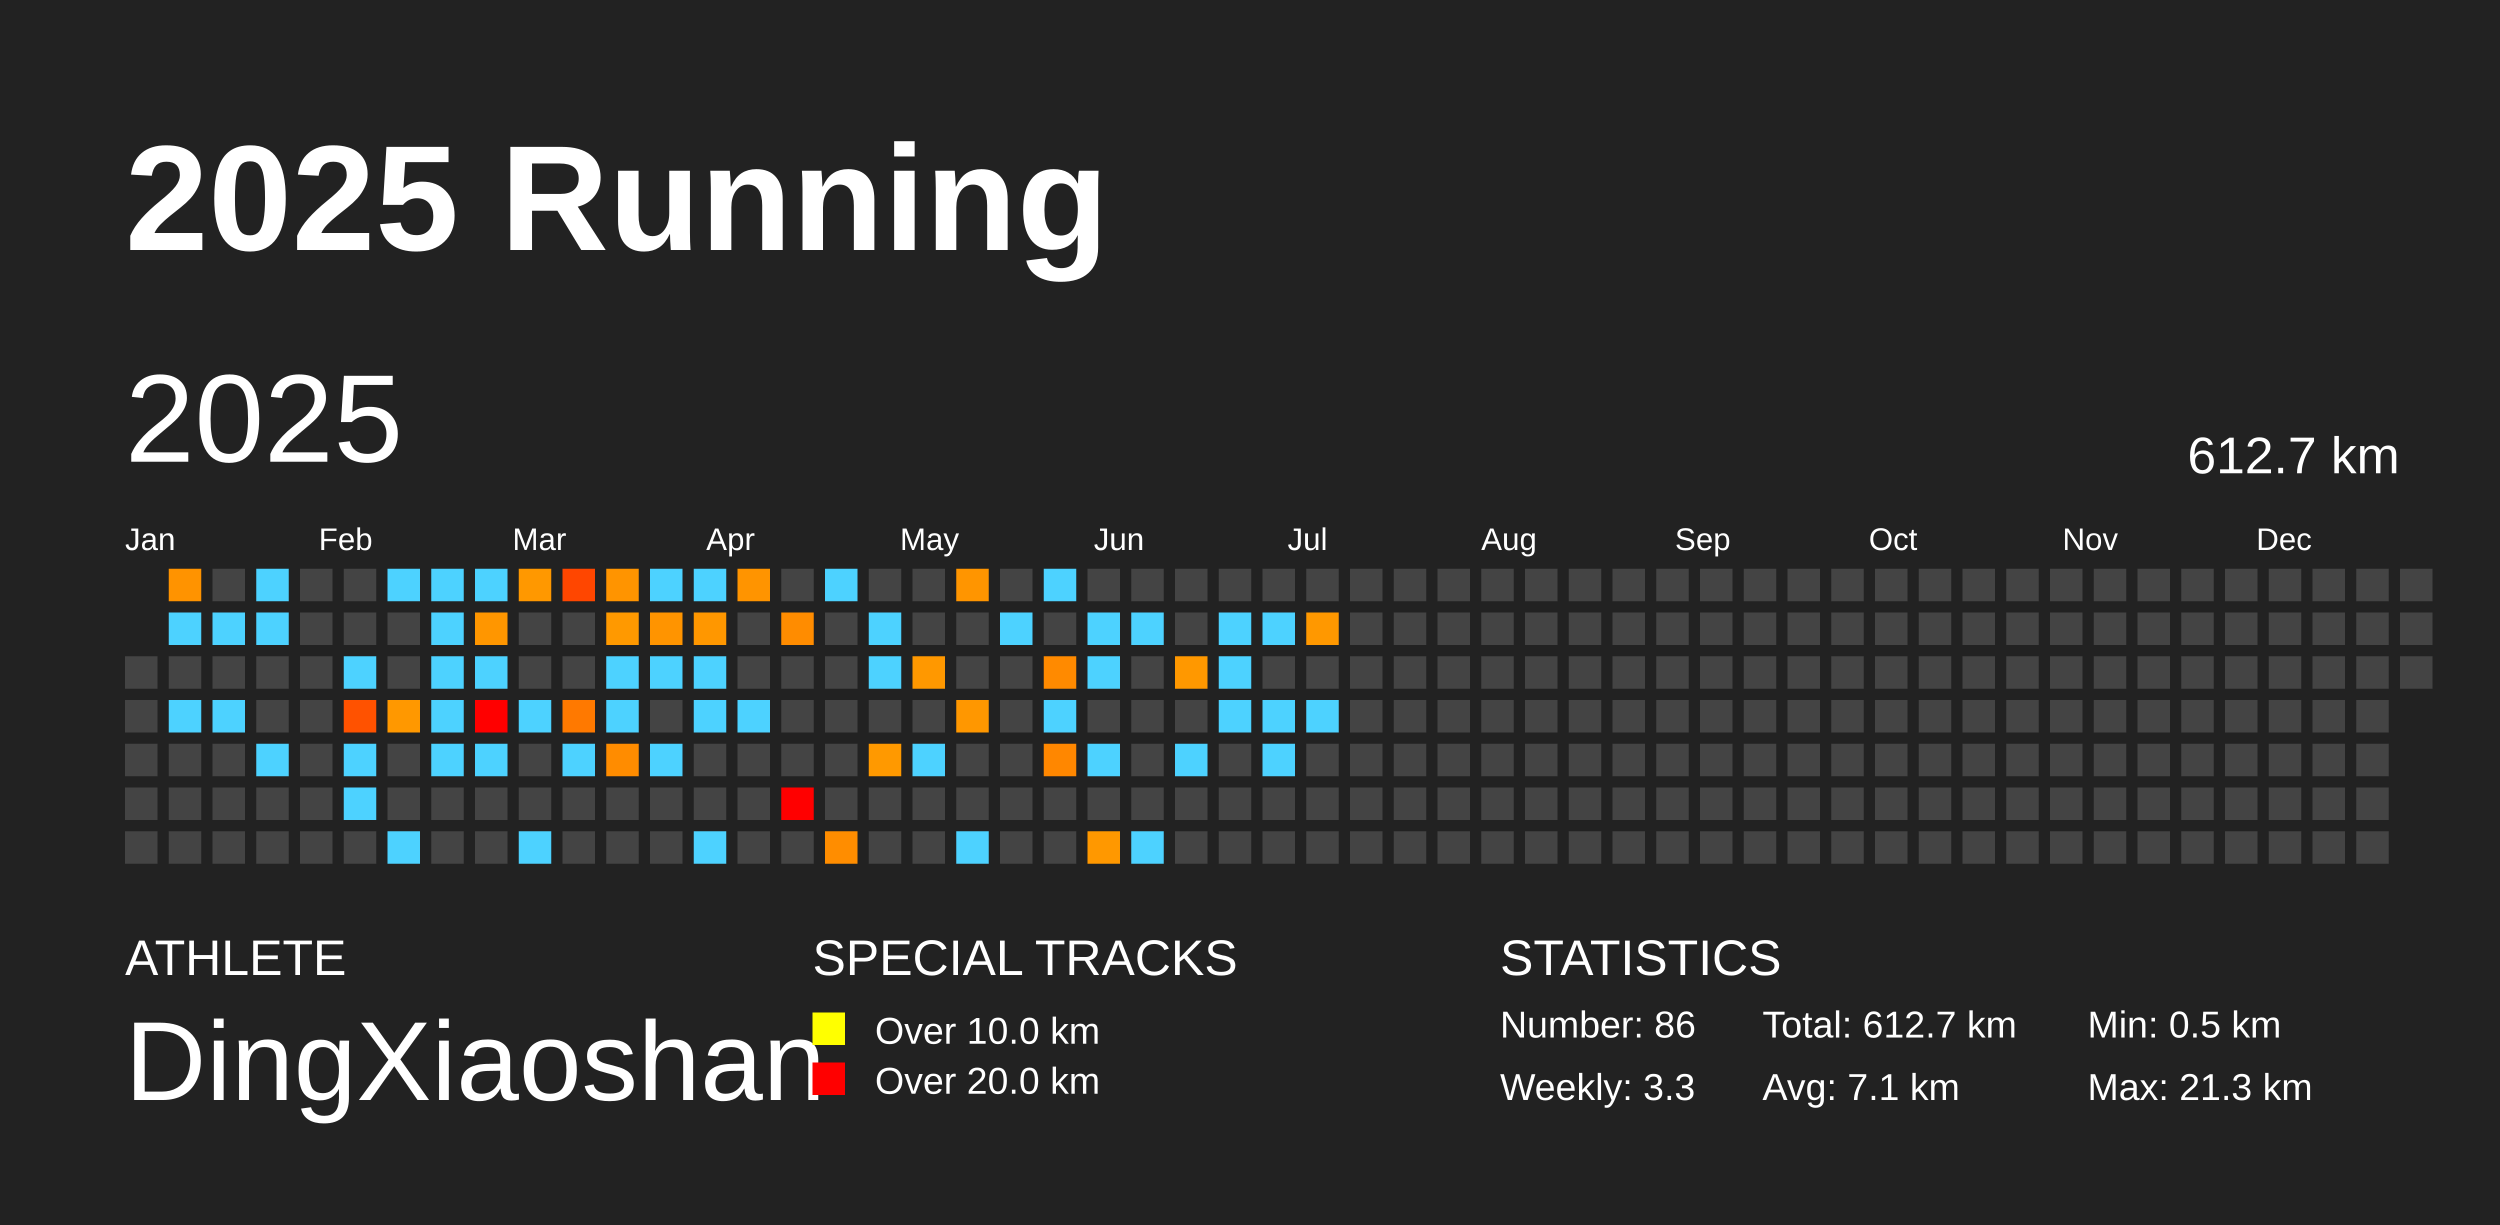
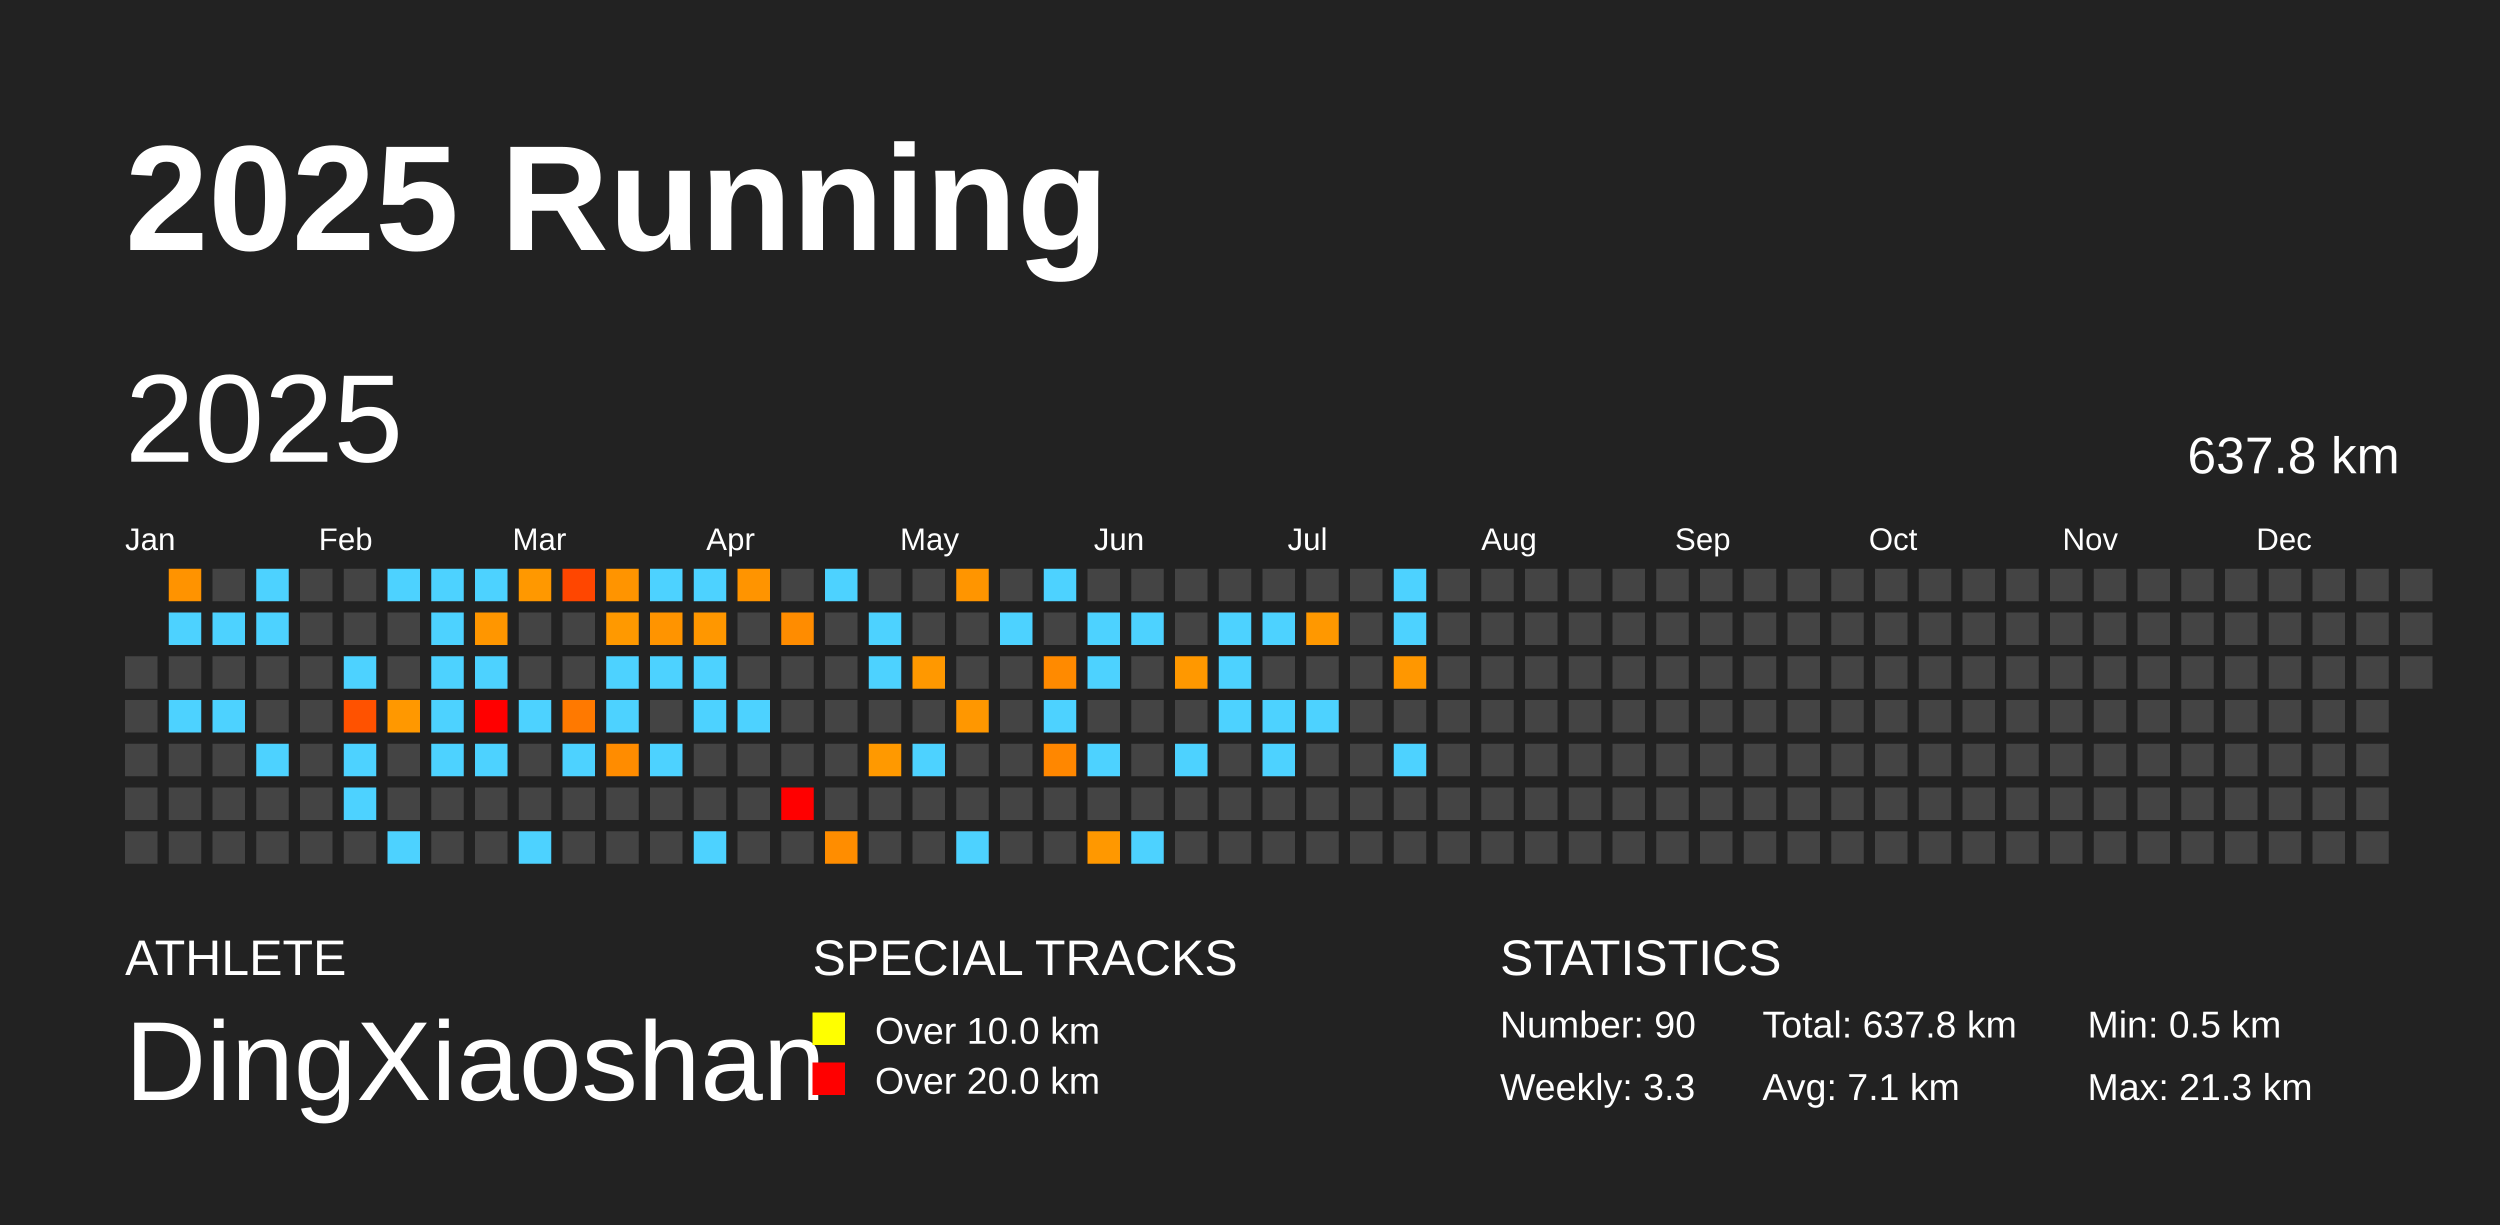
<svg xmlns="http://www.w3.org/2000/svg" baseProfile="full" height="98mm" version="1.1" viewBox="0,0,200,98" width="200mm">
  <defs />
  <rect fill="#222222" height="98" width="200" x="0" y="0" />
  <text fill="#FFFFFF" style="font-size:12px; font-family:Arial; font-weight:bold;" x="10" y="20">2025 Running</text>
  <text fill="#FFFFFF" style="font-size:4px; font-family:Arial" x="10" y="78">ATHLETE</text>
  <text fill="#FFFFFF" style="font-size:9px; font-family:Arial" x="10" y="88">DingXiaoshan</text>
  <text fill="#FFFFFF" style="font-size:4px; font-family:Arial" x="65" y="78">SPECIAL TRACKS</text>
  <rect fill="yellow" height="2.6" width="2.6" x="65" y="81" />
  <text fill="#FFFFFF" style="font-size:3px; font-family:Arial" x="70" y="83.5">Over 10.0 km</text>
  <rect fill="red" height="2.6" width="2.6" x="65" y="85" />
  <text fill="#FFFFFF" style="font-size:3px; font-family:Arial" x="70" y="87.5">Over 20.0 km</text>
  <text fill="#FFFFFF" style="font-size:4px; font-family:Arial" x="120" y="78">STATISTICS</text>
-   <text fill="#FFFFFF" style="font-size:3px; font-family:Arial" x="120" y="83">Number: 86</text>
+   <text fill="#FFFFFF" style="font-size:3px; font-family:Arial" x="120" y="83">Number: 90</text>
  <text fill="#FFFFFF" style="font-size:3px; font-family:Arial" x="120" y="88">Weekly: 3.3</text>
-   <text fill="#FFFFFF" style="font-size:3px; font-family:Arial" x="141" y="83">Total: 612.7 km</text>
+   <text fill="#FFFFFF" style="font-size:3px; font-family:Arial" x="141" y="83">Total: 637.8 km</text>
  <text fill="#FFFFFF" style="font-size:3px; font-family:Arial" x="141" y="88">Avg: 7.1 km</text>
  <text fill="#FFFFFF" style="font-size:3px; font-family:Arial" x="167" y="83">Min: 0.5 km</text>
  <text fill="#FFFFFF" style="font-size:3px; font-family:Arial" x="167" y="88">Max: 21.3 km</text>
  <text dominant-baseline="hanging" fill="#FFFFFF" style="font-size:10.0px; font-family:Arial;" x="10" y="30">2025</text>
-   <text dominant-baseline="hanging" fill="#FFFFFF" style="font-size:4.125px; font-family:Arial;" x="175" y="35">612.7 km</text>
+   <text dominant-baseline="hanging" fill="#FFFFFF" style="font-size:4.125px; font-family:Arial;" x="175" y="35">637.8 km</text>
  <text fill="#FFFFFF" style="font-size:2.5px; font-family:Arial" x="10.0" y="44">Jan</text>
  <text fill="#FFFFFF" style="font-size:2.5px; font-family:Arial" x="25.5" y="44">Feb</text>
  <text fill="#FFFFFF" style="font-size:2.5px; font-family:Arial" x="41.0" y="44">Mar</text>
  <text fill="#FFFFFF" style="font-size:2.5px; font-family:Arial" x="56.5" y="44">Apr</text>
  <text fill="#FFFFFF" style="font-size:2.5px; font-family:Arial" x="72.0" y="44">May</text>
  <text fill="#FFFFFF" style="font-size:2.5px; font-family:Arial" x="87.5" y="44">Jun</text>
  <text fill="#FFFFFF" style="font-size:2.5px; font-family:Arial" x="103.0" y="44">Jul</text>
  <text fill="#FFFFFF" style="font-size:2.5px; font-family:Arial" x="118.5" y="44">Aug</text>
  <text fill="#FFFFFF" style="font-size:2.5px; font-family:Arial" x="134.0" y="44">Sep</text>
  <text fill="#FFFFFF" style="font-size:2.5px; font-family:Arial" x="149.5" y="44">Oct</text>
  <text fill="#FFFFFF" style="font-size:2.5px; font-family:Arial" x="165.0" y="44">Nov</text>
  <text fill="#FFFFFF" style="font-size:2.5px; font-family:Arial" x="180.5" y="44">Dec</text>
  <rect fill="#444444" height="2.6" width="2.6" x="10.0" y="52.5" />
  <rect fill="#444444" height="2.6" width="2.6" x="10.0" y="56.0" />
  <rect fill="#444444" height="2.6" width="2.6" x="10.0" y="59.5" />
  <rect fill="#444444" height="2.6" width="2.6" x="10.0" y="63.0" />
  <rect fill="#444444" height="2.6" width="2.6" x="10.0" y="66.5" />
  <rect fill="#ff9300" height="2.6" width="2.6" x="13.5" y="45.5" />
  <rect fill="#4dd2ff" height="2.6" width="2.6" x="13.5" y="49.0" />
  <rect fill="#444444" height="2.6" width="2.6" x="13.5" y="52.5" />
  <rect fill="#4dd2ff" height="2.6" width="2.6" x="13.5" y="56.0" />
  <rect fill="#444444" height="2.6" width="2.6" x="13.5" y="59.5" />
  <rect fill="#444444" height="2.6" width="2.6" x="13.5" y="63.0" />
  <rect fill="#444444" height="2.6" width="2.6" x="13.5" y="66.5" />
  <rect fill="#444444" height="2.6" width="2.6" x="17.0" y="45.5" />
  <rect fill="#4dd2ff" height="2.6" width="2.6" x="17.0" y="49.0" />
  <rect fill="#444444" height="2.6" width="2.6" x="17.0" y="52.5" />
  <rect fill="#4dd2ff" height="2.6" width="2.6" x="17.0" y="56.0" />
  <rect fill="#444444" height="2.6" width="2.6" x="17.0" y="59.5" />
  <rect fill="#444444" height="2.6" width="2.6" x="17.0" y="63.0" />
  <rect fill="#444444" height="2.6" width="2.6" x="17.0" y="66.5" />
  <rect fill="#4dd2ff" height="2.6" width="2.6" x="20.5" y="45.5" />
  <rect fill="#4dd2ff" height="2.6" width="2.6" x="20.5" y="49.0" />
  <rect fill="#444444" height="2.6" width="2.6" x="20.5" y="52.5" />
  <rect fill="#444444" height="2.6" width="2.6" x="20.5" y="56.0" />
  <rect fill="#4dd2ff" height="2.6" width="2.6" x="20.5" y="59.5" />
  <rect fill="#444444" height="2.6" width="2.6" x="20.5" y="63.0" />
  <rect fill="#444444" height="2.6" width="2.6" x="20.5" y="66.5" />
  <rect fill="#444444" height="2.6" width="2.6" x="24.0" y="45.5" />
  <rect fill="#444444" height="2.6" width="2.6" x="24.0" y="49.0" />
  <rect fill="#444444" height="2.6" width="2.6" x="24.0" y="52.5" />
  <rect fill="#444444" height="2.6" width="2.6" x="24.0" y="56.0" />
  <rect fill="#444444" height="2.6" width="2.6" x="24.0" y="59.5" />
  <rect fill="#444444" height="2.6" width="2.6" x="24.0" y="63.0" />
  <rect fill="#444444" height="2.6" width="2.6" x="24.0" y="66.5" />
  <rect fill="#444444" height="2.6" width="2.6" x="27.5" y="45.5" />
  <rect fill="#444444" height="2.6" width="2.6" x="27.5" y="49.0" />
  <rect fill="#4dd2ff" height="2.6" width="2.6" x="27.5" y="52.5" />
  <rect fill="#ff5200" height="2.6" width="2.6" x="27.5" y="56.0" />
  <rect fill="#4dd2ff" height="2.6" width="2.6" x="27.5" y="59.5" />
  <rect fill="#4dd2ff" height="2.6" width="2.6" x="27.5" y="63.0" />
  <rect fill="#444444" height="2.6" width="2.6" x="27.5" y="66.5" />
  <rect fill="#4dd2ff" height="2.6" width="2.6" x="31.0" y="45.5" />
  <rect fill="#444444" height="2.6" width="2.6" x="31.0" y="49.0" />
  <rect fill="#444444" height="2.6" width="2.6" x="31.0" y="52.5" />
  <rect fill="#ff9800" height="2.6" width="2.6" x="31.0" y="56.0" />
  <rect fill="#444444" height="2.6" width="2.6" x="31.0" y="59.5" />
  <rect fill="#444444" height="2.6" width="2.6" x="31.0" y="63.0" />
  <rect fill="#4dd2ff" height="2.6" width="2.6" x="31.0" y="66.5" />
  <rect fill="#4dd2ff" height="2.6" width="2.6" x="34.5" y="45.5" />
  <rect fill="#4dd2ff" height="2.6" width="2.6" x="34.5" y="49.0" />
  <rect fill="#4dd2ff" height="2.6" width="2.6" x="34.5" y="52.5" />
  <rect fill="#4dd2ff" height="2.6" width="2.6" x="34.5" y="56.0" />
  <rect fill="#4dd2ff" height="2.6" width="2.6" x="34.5" y="59.5" />
  <rect fill="#444444" height="2.6" width="2.6" x="34.5" y="63.0" />
  <rect fill="#444444" height="2.6" width="2.6" x="34.5" y="66.5" />
  <rect fill="#4dd2ff" height="2.6" width="2.6" x="38.0" y="45.5" />
  <rect fill="#ff9600" height="2.6" width="2.6" x="38.0" y="49.0" />
  <rect fill="#4dd2ff" height="2.6" width="2.6" x="38.0" y="52.5" />
  <rect fill="red" height="2.6" width="2.6" x="38.0" y="56.0" />
  <rect fill="#4dd2ff" height="2.6" width="2.6" x="38.0" y="59.5" />
  <rect fill="#444444" height="2.6" width="2.6" x="38.0" y="63.0" />
  <rect fill="#444444" height="2.6" width="2.6" x="38.0" y="66.5" />
  <rect fill="#ff9800" height="2.6" width="2.6" x="41.5" y="45.5" />
  <rect fill="#444444" height="2.6" width="2.6" x="41.5" y="49.0" />
  <rect fill="#444444" height="2.6" width="2.6" x="41.5" y="52.5" />
  <rect fill="#4dd2ff" height="2.6" width="2.6" x="41.5" y="56.0" />
  <rect fill="#444444" height="2.6" width="2.6" x="41.5" y="59.5" />
  <rect fill="#444444" height="2.6" width="2.6" x="41.5" y="63.0" />
  <rect fill="#4dd2ff" height="2.6" width="2.6" x="41.5" y="66.5" />
  <rect fill="#ff4600" height="2.6" width="2.6" x="45.0" y="45.5" />
  <rect fill="#444444" height="2.6" width="2.6" x="45.0" y="49.0" />
  <rect fill="#444444" height="2.6" width="2.6" x="45.0" y="52.5" />
  <rect fill="#ff7900" height="2.6" width="2.6" x="45.0" y="56.0" />
  <rect fill="#4dd2ff" height="2.6" width="2.6" x="45.0" y="59.5" />
  <rect fill="#444444" height="2.6" width="2.6" x="45.0" y="63.0" />
  <rect fill="#444444" height="2.6" width="2.6" x="45.0" y="66.5" />
  <rect fill="#ff9400" height="2.6" width="2.6" x="48.5" y="45.5" />
  <rect fill="#ff9900" height="2.6" width="2.6" x="48.5" y="49.0" />
  <rect fill="#4dd2ff" height="2.6" width="2.6" x="48.5" y="52.5" />
  <rect fill="#4dd2ff" height="2.6" width="2.6" x="48.5" y="56.0" />
  <rect fill="#ff8c00" height="2.6" width="2.6" x="48.5" y="59.5" />
  <rect fill="#444444" height="2.6" width="2.6" x="48.5" y="63.0" />
  <rect fill="#444444" height="2.6" width="2.6" x="48.5" y="66.5" />
  <rect fill="#4dd2ff" height="2.6" width="2.6" x="52.0" y="45.5" />
  <rect fill="#ff9400" height="2.6" width="2.6" x="52.0" y="49.0" />
  <rect fill="#4dd2ff" height="2.6" width="2.6" x="52.0" y="52.5" />
  <rect fill="#444444" height="2.6" width="2.6" x="52.0" y="56.0" />
  <rect fill="#4dd2ff" height="2.6" width="2.6" x="52.0" y="59.5" />
  <rect fill="#444444" height="2.6" width="2.6" x="52.0" y="63.0" />
  <rect fill="#444444" height="2.6" width="2.6" x="52.0" y="66.5" />
  <rect fill="#4dd2ff" height="2.6" width="2.6" x="55.5" y="45.5" />
  <rect fill="#ff9700" height="2.6" width="2.6" x="55.5" y="49.0" />
  <rect fill="#4dd2ff" height="2.6" width="2.6" x="55.5" y="52.5" />
  <rect fill="#4dd2ff" height="2.6" width="2.6" x="55.5" y="56.0" />
  <rect fill="#444444" height="2.6" width="2.6" x="55.5" y="59.5" />
  <rect fill="#444444" height="2.6" width="2.6" x="55.5" y="63.0" />
  <rect fill="#4dd2ff" height="2.6" width="2.6" x="55.5" y="66.5" />
  <rect fill="#ff9400" height="2.6" width="2.6" x="59.0" y="45.5" />
  <rect fill="#444444" height="2.6" width="2.6" x="59.0" y="49.0" />
  <rect fill="#444444" height="2.6" width="2.6" x="59.0" y="52.5" />
  <rect fill="#4dd2ff" height="2.6" width="2.6" x="59.0" y="56.0" />
  <rect fill="#444444" height="2.6" width="2.6" x="59.0" y="59.5" />
  <rect fill="#444444" height="2.6" width="2.6" x="59.0" y="63.0" />
  <rect fill="#444444" height="2.6" width="2.6" x="59.0" y="66.5" />
  <rect fill="#444444" height="2.6" width="2.6" x="62.5" y="45.5" />
  <rect fill="#ff8c00" height="2.6" width="2.6" x="62.5" y="49.0" />
  <rect fill="#444444" height="2.6" width="2.6" x="62.5" y="52.5" />
  <rect fill="#444444" height="2.6" width="2.6" x="62.5" y="56.0" />
  <rect fill="#444444" height="2.6" width="2.6" x="62.5" y="59.5" />
  <rect fill="red" height="2.6" width="2.6" x="62.5" y="63.0" />
  <rect fill="#444444" height="2.6" width="2.6" x="62.5" y="66.5" />
  <rect fill="#4dd2ff" height="2.6" width="2.6" x="66.0" y="45.5" />
  <rect fill="#444444" height="2.6" width="2.6" x="66.0" y="49.0" />
  <rect fill="#444444" height="2.6" width="2.6" x="66.0" y="52.5" />
  <rect fill="#444444" height="2.6" width="2.6" x="66.0" y="56.0" />
  <rect fill="#444444" height="2.6" width="2.6" x="66.0" y="59.5" />
  <rect fill="#444444" height="2.6" width="2.6" x="66.0" y="63.0" />
  <rect fill="#ff8d00" height="2.6" width="2.6" x="66.0" y="66.5" />
  <rect fill="#444444" height="2.6" width="2.6" x="69.5" y="45.5" />
  <rect fill="#4dd2ff" height="2.6" width="2.6" x="69.5" y="49.0" />
  <rect fill="#4dd2ff" height="2.6" width="2.6" x="69.5" y="52.5" />
  <rect fill="#444444" height="2.6" width="2.6" x="69.5" y="56.0" />
  <rect fill="#ff9900" height="2.6" width="2.6" x="69.5" y="59.5" />
  <rect fill="#444444" height="2.6" width="2.6" x="69.5" y="63.0" />
  <rect fill="#444444" height="2.6" width="2.6" x="69.5" y="66.5" />
  <rect fill="#444444" height="2.6" width="2.6" x="73.0" y="45.5" />
  <rect fill="#444444" height="2.6" width="2.6" x="73.0" y="49.0" />
  <rect fill="#ff9800" height="2.6" width="2.6" x="73.0" y="52.5" />
  <rect fill="#444444" height="2.6" width="2.6" x="73.0" y="56.0" />
  <rect fill="#4dd2ff" height="2.6" width="2.6" x="73.0" y="59.5" />
  <rect fill="#444444" height="2.6" width="2.6" x="73.0" y="63.0" />
  <rect fill="#444444" height="2.6" width="2.6" x="73.0" y="66.5" />
  <rect fill="#ff9500" height="2.6" width="2.6" x="76.5" y="45.5" />
  <rect fill="#444444" height="2.6" width="2.6" x="76.5" y="49.0" />
  <rect fill="#444444" height="2.6" width="2.6" x="76.5" y="52.5" />
  <rect fill="#ff9700" height="2.6" width="2.6" x="76.5" y="56.0" />
  <rect fill="#444444" height="2.6" width="2.6" x="76.5" y="59.5" />
  <rect fill="#444444" height="2.6" width="2.6" x="76.5" y="63.0" />
  <rect fill="#4dd2ff" height="2.6" width="2.6" x="76.5" y="66.5" />
  <rect fill="#444444" height="2.6" width="2.6" x="80.0" y="45.5" />
  <rect fill="#4dd2ff" height="2.6" width="2.6" x="80.0" y="49.0" />
  <rect fill="#444444" height="2.6" width="2.6" x="80.0" y="52.5" />
  <rect fill="#444444" height="2.6" width="2.6" x="80.0" y="56.0" />
  <rect fill="#444444" height="2.6" width="2.6" x="80.0" y="59.5" />
  <rect fill="#444444" height="2.6" width="2.6" x="80.0" y="63.0" />
  <rect fill="#444444" height="2.6" width="2.6" x="80.0" y="66.5" />
  <rect fill="#4dd2ff" height="2.6" width="2.6" x="83.5" y="45.5" />
  <rect fill="#444444" height="2.6" width="2.6" x="83.5" y="49.0" />
  <rect fill="#ff8a00" height="2.6" width="2.6" x="83.5" y="52.5" />
  <rect fill="#4dd2ff" height="2.6" width="2.6" x="83.5" y="56.0" />
  <rect fill="#ff8700" height="2.6" width="2.6" x="83.5" y="59.5" />
  <rect fill="#444444" height="2.6" width="2.6" x="83.5" y="63.0" />
  <rect fill="#444444" height="2.6" width="2.6" x="83.5" y="66.5" />
  <rect fill="#444444" height="2.6" width="2.6" x="87.0" y="45.5" />
  <rect fill="#4dd2ff" height="2.6" width="2.6" x="87.0" y="49.0" />
  <rect fill="#4dd2ff" height="2.6" width="2.6" x="87.0" y="52.5" />
  <rect fill="#444444" height="2.6" width="2.6" x="87.0" y="56.0" />
  <rect fill="#4dd2ff" height="2.6" width="2.6" x="87.0" y="59.5" />
  <rect fill="#444444" height="2.6" width="2.6" x="87.0" y="63.0" />
  <rect fill="#ff9800" height="2.6" width="2.6" x="87.0" y="66.5" />
  <rect fill="#444444" height="2.6" width="2.6" x="90.5" y="45.5" />
  <rect fill="#4dd2ff" height="2.6" width="2.6" x="90.5" y="49.0" />
  <rect fill="#444444" height="2.6" width="2.6" x="90.5" y="52.5" />
  <rect fill="#444444" height="2.6" width="2.6" x="90.5" y="56.0" />
  <rect fill="#444444" height="2.6" width="2.6" x="90.5" y="59.5" />
  <rect fill="#444444" height="2.6" width="2.6" x="90.5" y="63.0" />
  <rect fill="#4dd2ff" height="2.6" width="2.6" x="90.5" y="66.5" />
  <rect fill="#444444" height="2.6" width="2.6" x="94.0" y="45.5" />
  <rect fill="#444444" height="2.6" width="2.6" x="94.0" y="49.0" />
  <rect fill="#ff9800" height="2.6" width="2.6" x="94.0" y="52.5" />
  <rect fill="#444444" height="2.6" width="2.6" x="94.0" y="56.0" />
  <rect fill="#4dd2ff" height="2.6" width="2.6" x="94.0" y="59.5" />
  <rect fill="#444444" height="2.6" width="2.6" x="94.0" y="63.0" />
  <rect fill="#444444" height="2.6" width="2.6" x="94.0" y="66.5" />
  <rect fill="#444444" height="2.6" width="2.6" x="97.5" y="45.5" />
  <rect fill="#4dd2ff" height="2.6" width="2.6" x="97.5" y="49.0" />
  <rect fill="#4dd2ff" height="2.6" width="2.6" x="97.5" y="52.5" />
  <rect fill="#4dd2ff" height="2.6" width="2.6" x="97.5" y="56.0" />
  <rect fill="#444444" height="2.6" width="2.6" x="97.5" y="59.5" />
  <rect fill="#444444" height="2.6" width="2.6" x="97.5" y="63.0" />
  <rect fill="#444444" height="2.6" width="2.6" x="97.5" y="66.5" />
  <rect fill="#444444" height="2.6" width="2.6" x="101.0" y="45.5" />
  <rect fill="#4dd2ff" height="2.6" width="2.6" x="101.0" y="49.0" />
  <rect fill="#444444" height="2.6" width="2.6" x="101.0" y="52.5" />
  <rect fill="#4dd2ff" height="2.6" width="2.6" x="101.0" y="56.0" />
  <rect fill="#4dd2ff" height="2.6" width="2.6" x="101.0" y="59.5" />
  <rect fill="#444444" height="2.6" width="2.6" x="101.0" y="63.0" />
  <rect fill="#444444" height="2.6" width="2.6" x="101.0" y="66.5" />
  <rect fill="#444444" height="2.6" width="2.6" x="104.5" y="45.5" />
  <rect fill="#ff9800" height="2.6" width="2.6" x="104.5" y="49.0" />
  <rect fill="#444444" height="2.6" width="2.6" x="104.5" y="52.5" />
  <rect fill="#4dd2ff" height="2.6" width="2.6" x="104.5" y="56.0" />
  <rect fill="#444444" height="2.6" width="2.6" x="104.5" y="59.5" />
  <rect fill="#444444" height="2.6" width="2.6" x="104.5" y="63.0" />
  <rect fill="#444444" height="2.6" width="2.6" x="104.5" y="66.5" />
  <rect fill="#444444" height="2.6" width="2.6" x="108.0" y="45.5" />
  <rect fill="#444444" height="2.6" width="2.6" x="108.0" y="49.0" />
  <rect fill="#444444" height="2.6" width="2.6" x="108.0" y="52.5" />
  <rect fill="#444444" height="2.6" width="2.6" x="108.0" y="56.0" />
  <rect fill="#444444" height="2.6" width="2.6" x="108.0" y="59.5" />
  <rect fill="#444444" height="2.6" width="2.6" x="108.0" y="63.0" />
  <rect fill="#444444" height="2.6" width="2.6" x="108.0" y="66.5" />
-   <rect fill="#444444" height="2.6" width="2.6" x="111.5" y="45.5" />
-   <rect fill="#444444" height="2.6" width="2.6" x="111.5" y="49.0" />
-   <rect fill="#444444" height="2.6" width="2.6" x="111.5" y="52.5" />
+   <rect fill="#4dd2ff" height="2.6" width="2.6" x="111.5" y="45.5" />
+   <rect fill="#4dd2ff" height="2.6" width="2.6" x="111.5" y="49.0" />
+   <rect fill="#ff9700" height="2.6" width="2.6" x="111.5" y="52.5" />
  <rect fill="#444444" height="2.6" width="2.6" x="111.5" y="56.0" />
-   <rect fill="#444444" height="2.6" width="2.6" x="111.5" y="59.5" />
+   <rect fill="#4dd2ff" height="2.6" width="2.6" x="111.5" y="59.5" />
  <rect fill="#444444" height="2.6" width="2.6" x="111.5" y="63.0" />
  <rect fill="#444444" height="2.6" width="2.6" x="111.5" y="66.5" />
  <rect fill="#444444" height="2.6" width="2.6" x="115.0" y="45.5" />
  <rect fill="#444444" height="2.6" width="2.6" x="115.0" y="49.0" />
  <rect fill="#444444" height="2.6" width="2.6" x="115.0" y="52.5" />
  <rect fill="#444444" height="2.6" width="2.6" x="115.0" y="56.0" />
  <rect fill="#444444" height="2.6" width="2.6" x="115.0" y="59.5" />
  <rect fill="#444444" height="2.6" width="2.6" x="115.0" y="63.0" />
  <rect fill="#444444" height="2.6" width="2.6" x="115.0" y="66.5" />
  <rect fill="#444444" height="2.6" width="2.6" x="118.5" y="45.5" />
  <rect fill="#444444" height="2.6" width="2.6" x="118.5" y="49.0" />
  <rect fill="#444444" height="2.6" width="2.6" x="118.5" y="52.5" />
  <rect fill="#444444" height="2.6" width="2.6" x="118.5" y="56.0" />
  <rect fill="#444444" height="2.6" width="2.6" x="118.5" y="59.5" />
  <rect fill="#444444" height="2.6" width="2.6" x="118.5" y="63.0" />
  <rect fill="#444444" height="2.6" width="2.6" x="118.5" y="66.5" />
  <rect fill="#444444" height="2.6" width="2.6" x="122.0" y="45.5" />
  <rect fill="#444444" height="2.6" width="2.6" x="122.0" y="49.0" />
  <rect fill="#444444" height="2.6" width="2.6" x="122.0" y="52.5" />
  <rect fill="#444444" height="2.6" width="2.6" x="122.0" y="56.0" />
  <rect fill="#444444" height="2.6" width="2.6" x="122.0" y="59.5" />
  <rect fill="#444444" height="2.6" width="2.6" x="122.0" y="63.0" />
  <rect fill="#444444" height="2.6" width="2.6" x="122.0" y="66.5" />
  <rect fill="#444444" height="2.6" width="2.6" x="125.5" y="45.5" />
  <rect fill="#444444" height="2.6" width="2.6" x="125.5" y="49.0" />
  <rect fill="#444444" height="2.6" width="2.6" x="125.5" y="52.5" />
  <rect fill="#444444" height="2.6" width="2.6" x="125.5" y="56.0" />
  <rect fill="#444444" height="2.6" width="2.6" x="125.5" y="59.5" />
  <rect fill="#444444" height="2.6" width="2.6" x="125.5" y="63.0" />
  <rect fill="#444444" height="2.6" width="2.6" x="125.5" y="66.5" />
  <rect fill="#444444" height="2.6" width="2.6" x="129.0" y="45.5" />
  <rect fill="#444444" height="2.6" width="2.6" x="129.0" y="49.0" />
  <rect fill="#444444" height="2.6" width="2.6" x="129.0" y="52.5" />
  <rect fill="#444444" height="2.6" width="2.6" x="129.0" y="56.0" />
  <rect fill="#444444" height="2.6" width="2.6" x="129.0" y="59.5" />
  <rect fill="#444444" height="2.6" width="2.6" x="129.0" y="63.0" />
  <rect fill="#444444" height="2.6" width="2.6" x="129.0" y="66.5" />
  <rect fill="#444444" height="2.6" width="2.6" x="132.5" y="45.5" />
  <rect fill="#444444" height="2.6" width="2.6" x="132.5" y="49.0" />
  <rect fill="#444444" height="2.6" width="2.6" x="132.5" y="52.5" />
  <rect fill="#444444" height="2.6" width="2.6" x="132.5" y="56.0" />
  <rect fill="#444444" height="2.6" width="2.6" x="132.5" y="59.5" />
  <rect fill="#444444" height="2.6" width="2.6" x="132.5" y="63.0" />
  <rect fill="#444444" height="2.6" width="2.6" x="132.5" y="66.5" />
  <rect fill="#444444" height="2.6" width="2.6" x="136.0" y="45.5" />
  <rect fill="#444444" height="2.6" width="2.6" x="136.0" y="49.0" />
  <rect fill="#444444" height="2.6" width="2.6" x="136.0" y="52.5" />
  <rect fill="#444444" height="2.6" width="2.6" x="136.0" y="56.0" />
  <rect fill="#444444" height="2.6" width="2.6" x="136.0" y="59.5" />
  <rect fill="#444444" height="2.6" width="2.6" x="136.0" y="63.0" />
  <rect fill="#444444" height="2.6" width="2.6" x="136.0" y="66.5" />
  <rect fill="#444444" height="2.6" width="2.6" x="139.5" y="45.5" />
  <rect fill="#444444" height="2.6" width="2.6" x="139.5" y="49.0" />
  <rect fill="#444444" height="2.6" width="2.6" x="139.5" y="52.5" />
  <rect fill="#444444" height="2.6" width="2.6" x="139.5" y="56.0" />
  <rect fill="#444444" height="2.6" width="2.6" x="139.5" y="59.5" />
  <rect fill="#444444" height="2.6" width="2.6" x="139.5" y="63.0" />
  <rect fill="#444444" height="2.6" width="2.6" x="139.5" y="66.5" />
  <rect fill="#444444" height="2.6" width="2.6" x="143.0" y="45.5" />
  <rect fill="#444444" height="2.6" width="2.6" x="143.0" y="49.0" />
  <rect fill="#444444" height="2.6" width="2.6" x="143.0" y="52.5" />
  <rect fill="#444444" height="2.6" width="2.6" x="143.0" y="56.0" />
  <rect fill="#444444" height="2.6" width="2.6" x="143.0" y="59.5" />
  <rect fill="#444444" height="2.6" width="2.6" x="143.0" y="63.0" />
  <rect fill="#444444" height="2.6" width="2.6" x="143.0" y="66.5" />
  <rect fill="#444444" height="2.6" width="2.6" x="146.5" y="45.5" />
  <rect fill="#444444" height="2.6" width="2.6" x="146.5" y="49.0" />
  <rect fill="#444444" height="2.6" width="2.6" x="146.5" y="52.5" />
  <rect fill="#444444" height="2.6" width="2.6" x="146.5" y="56.0" />
  <rect fill="#444444" height="2.6" width="2.6" x="146.5" y="59.5" />
  <rect fill="#444444" height="2.6" width="2.6" x="146.5" y="63.0" />
  <rect fill="#444444" height="2.6" width="2.6" x="146.5" y="66.5" />
  <rect fill="#444444" height="2.6" width="2.6" x="150.0" y="45.5" />
  <rect fill="#444444" height="2.6" width="2.6" x="150.0" y="49.0" />
  <rect fill="#444444" height="2.6" width="2.6" x="150.0" y="52.5" />
  <rect fill="#444444" height="2.6" width="2.6" x="150.0" y="56.0" />
  <rect fill="#444444" height="2.6" width="2.6" x="150.0" y="59.5" />
  <rect fill="#444444" height="2.6" width="2.6" x="150.0" y="63.0" />
  <rect fill="#444444" height="2.6" width="2.6" x="150.0" y="66.5" />
  <rect fill="#444444" height="2.6" width="2.6" x="153.5" y="45.5" />
  <rect fill="#444444" height="2.6" width="2.6" x="153.5" y="49.0" />
  <rect fill="#444444" height="2.6" width="2.6" x="153.5" y="52.5" />
  <rect fill="#444444" height="2.6" width="2.6" x="153.5" y="56.0" />
  <rect fill="#444444" height="2.6" width="2.6" x="153.5" y="59.5" />
  <rect fill="#444444" height="2.6" width="2.6" x="153.5" y="63.0" />
  <rect fill="#444444" height="2.6" width="2.6" x="153.5" y="66.5" />
  <rect fill="#444444" height="2.6" width="2.6" x="157.0" y="45.5" />
  <rect fill="#444444" height="2.6" width="2.6" x="157.0" y="49.0" />
  <rect fill="#444444" height="2.6" width="2.6" x="157.0" y="52.5" />
  <rect fill="#444444" height="2.6" width="2.6" x="157.0" y="56.0" />
  <rect fill="#444444" height="2.6" width="2.6" x="157.0" y="59.5" />
  <rect fill="#444444" height="2.6" width="2.6" x="157.0" y="63.0" />
  <rect fill="#444444" height="2.6" width="2.6" x="157.0" y="66.5" />
  <rect fill="#444444" height="2.6" width="2.6" x="160.5" y="45.5" />
  <rect fill="#444444" height="2.6" width="2.6" x="160.5" y="49.0" />
  <rect fill="#444444" height="2.6" width="2.6" x="160.5" y="52.5" />
  <rect fill="#444444" height="2.6" width="2.6" x="160.5" y="56.0" />
  <rect fill="#444444" height="2.6" width="2.6" x="160.5" y="59.5" />
  <rect fill="#444444" height="2.6" width="2.6" x="160.5" y="63.0" />
  <rect fill="#444444" height="2.6" width="2.6" x="160.5" y="66.5" />
  <rect fill="#444444" height="2.6" width="2.6" x="164.0" y="45.5" />
  <rect fill="#444444" height="2.6" width="2.6" x="164.0" y="49.0" />
  <rect fill="#444444" height="2.6" width="2.6" x="164.0" y="52.5" />
  <rect fill="#444444" height="2.6" width="2.6" x="164.0" y="56.0" />
  <rect fill="#444444" height="2.6" width="2.6" x="164.0" y="59.5" />
  <rect fill="#444444" height="2.6" width="2.6" x="164.0" y="63.0" />
  <rect fill="#444444" height="2.6" width="2.6" x="164.0" y="66.5" />
  <rect fill="#444444" height="2.6" width="2.6" x="167.5" y="45.5" />
  <rect fill="#444444" height="2.6" width="2.6" x="167.5" y="49.0" />
  <rect fill="#444444" height="2.6" width="2.6" x="167.5" y="52.5" />
  <rect fill="#444444" height="2.6" width="2.6" x="167.5" y="56.0" />
  <rect fill="#444444" height="2.6" width="2.6" x="167.5" y="59.5" />
  <rect fill="#444444" height="2.6" width="2.6" x="167.5" y="63.0" />
  <rect fill="#444444" height="2.6" width="2.6" x="167.5" y="66.5" />
  <rect fill="#444444" height="2.6" width="2.6" x="171.0" y="45.5" />
  <rect fill="#444444" height="2.6" width="2.6" x="171.0" y="49.0" />
  <rect fill="#444444" height="2.6" width="2.6" x="171.0" y="52.5" />
  <rect fill="#444444" height="2.6" width="2.6" x="171.0" y="56.0" />
  <rect fill="#444444" height="2.6" width="2.6" x="171.0" y="59.5" />
  <rect fill="#444444" height="2.6" width="2.6" x="171.0" y="63.0" />
  <rect fill="#444444" height="2.6" width="2.6" x="171.0" y="66.5" />
  <rect fill="#444444" height="2.6" width="2.6" x="174.5" y="45.5" />
  <rect fill="#444444" height="2.6" width="2.6" x="174.5" y="49.0" />
  <rect fill="#444444" height="2.6" width="2.6" x="174.5" y="52.5" />
  <rect fill="#444444" height="2.6" width="2.6" x="174.5" y="56.0" />
  <rect fill="#444444" height="2.6" width="2.6" x="174.5" y="59.5" />
  <rect fill="#444444" height="2.6" width="2.6" x="174.5" y="63.0" />
  <rect fill="#444444" height="2.6" width="2.6" x="174.5" y="66.5" />
  <rect fill="#444444" height="2.6" width="2.6" x="178.0" y="45.5" />
  <rect fill="#444444" height="2.6" width="2.6" x="178.0" y="49.0" />
  <rect fill="#444444" height="2.6" width="2.6" x="178.0" y="52.5" />
  <rect fill="#444444" height="2.6" width="2.6" x="178.0" y="56.0" />
  <rect fill="#444444" height="2.6" width="2.6" x="178.0" y="59.5" />
  <rect fill="#444444" height="2.6" width="2.6" x="178.0" y="63.0" />
  <rect fill="#444444" height="2.6" width="2.6" x="178.0" y="66.5" />
  <rect fill="#444444" height="2.6" width="2.6" x="181.5" y="45.5" />
  <rect fill="#444444" height="2.6" width="2.6" x="181.5" y="49.0" />
  <rect fill="#444444" height="2.6" width="2.6" x="181.5" y="52.5" />
  <rect fill="#444444" height="2.6" width="2.6" x="181.5" y="56.0" />
  <rect fill="#444444" height="2.6" width="2.6" x="181.5" y="59.5" />
  <rect fill="#444444" height="2.6" width="2.6" x="181.5" y="63.0" />
  <rect fill="#444444" height="2.6" width="2.6" x="181.5" y="66.5" />
  <rect fill="#444444" height="2.6" width="2.6" x="185.0" y="45.5" />
  <rect fill="#444444" height="2.6" width="2.6" x="185.0" y="49.0" />
  <rect fill="#444444" height="2.6" width="2.6" x="185.0" y="52.5" />
  <rect fill="#444444" height="2.6" width="2.6" x="185.0" y="56.0" />
  <rect fill="#444444" height="2.6" width="2.6" x="185.0" y="59.5" />
  <rect fill="#444444" height="2.6" width="2.6" x="185.0" y="63.0" />
  <rect fill="#444444" height="2.6" width="2.6" x="185.0" y="66.5" />
  <rect fill="#444444" height="2.6" width="2.6" x="188.5" y="45.5" />
  <rect fill="#444444" height="2.6" width="2.6" x="188.5" y="49.0" />
  <rect fill="#444444" height="2.6" width="2.6" x="188.5" y="52.5" />
  <rect fill="#444444" height="2.6" width="2.6" x="188.5" y="56.0" />
  <rect fill="#444444" height="2.6" width="2.6" x="188.5" y="59.5" />
  <rect fill="#444444" height="2.6" width="2.6" x="188.5" y="63.0" />
  <rect fill="#444444" height="2.6" width="2.6" x="188.5" y="66.5" />
  <rect fill="#444444" height="2.6" width="2.6" x="192.0" y="45.5" />
  <rect fill="#444444" height="2.6" width="2.6" x="192.0" y="49.0" />
  <rect fill="#444444" height="2.6" width="2.6" x="192.0" y="52.5" />
</svg>
